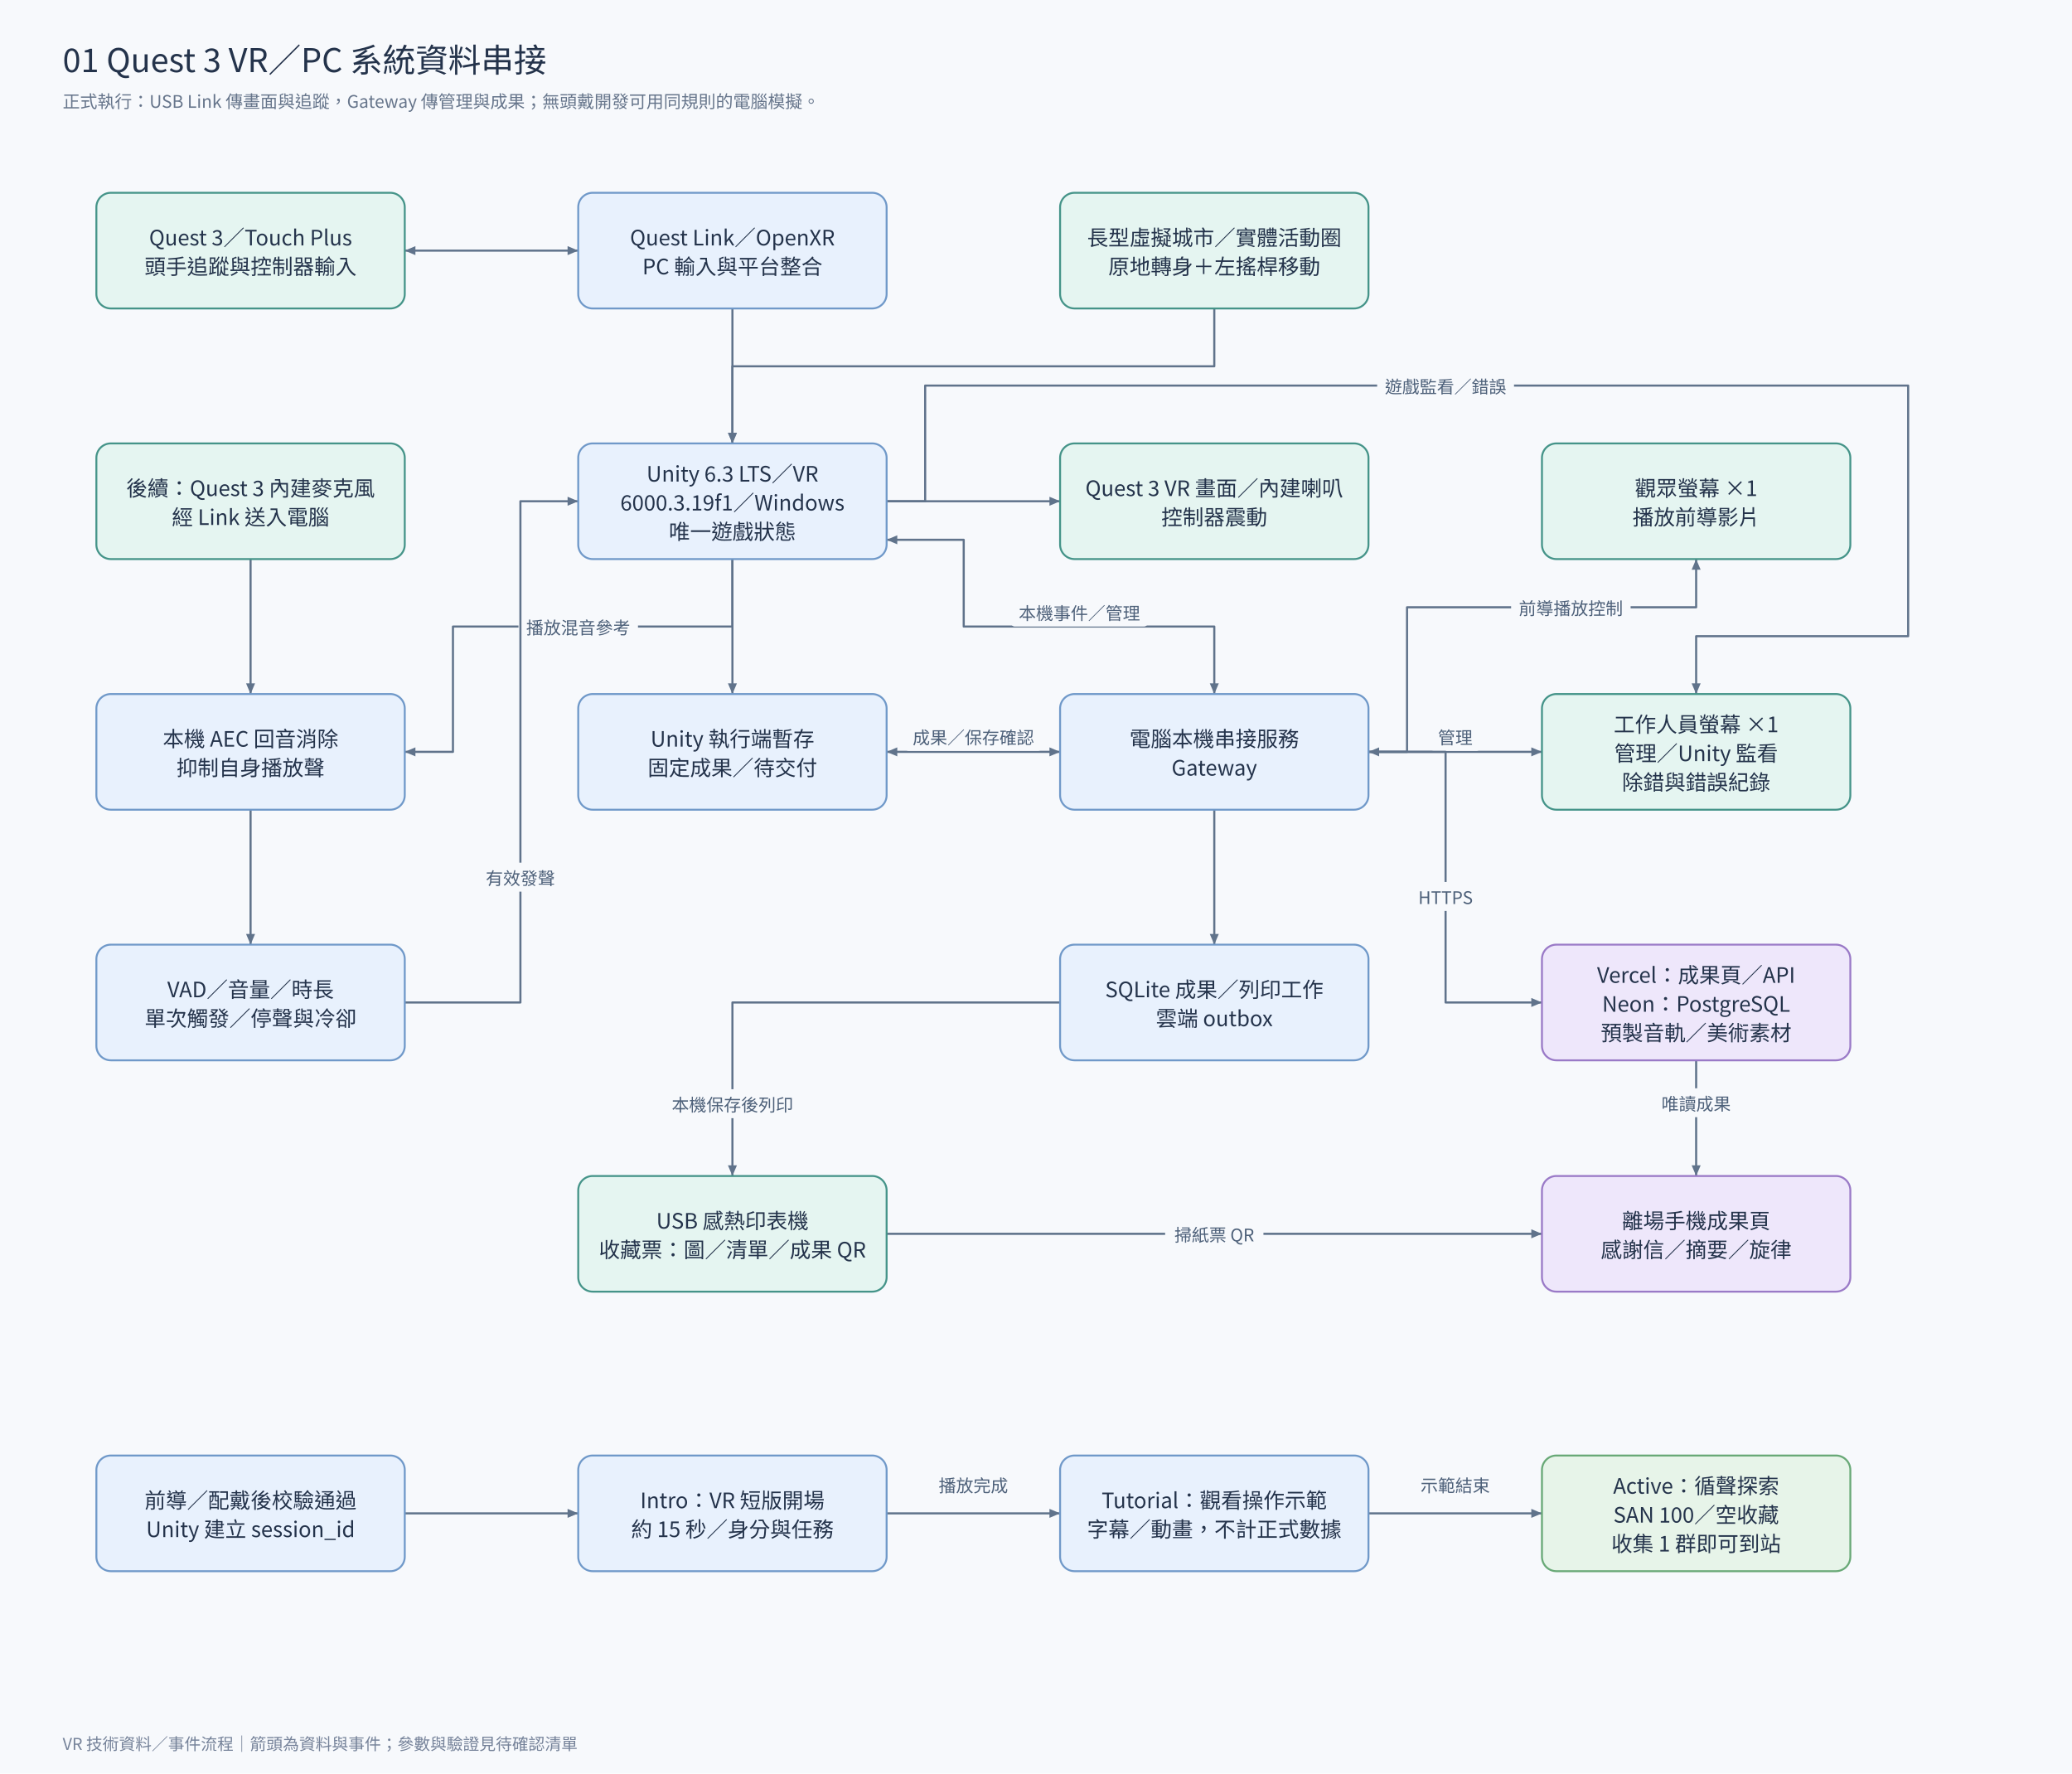
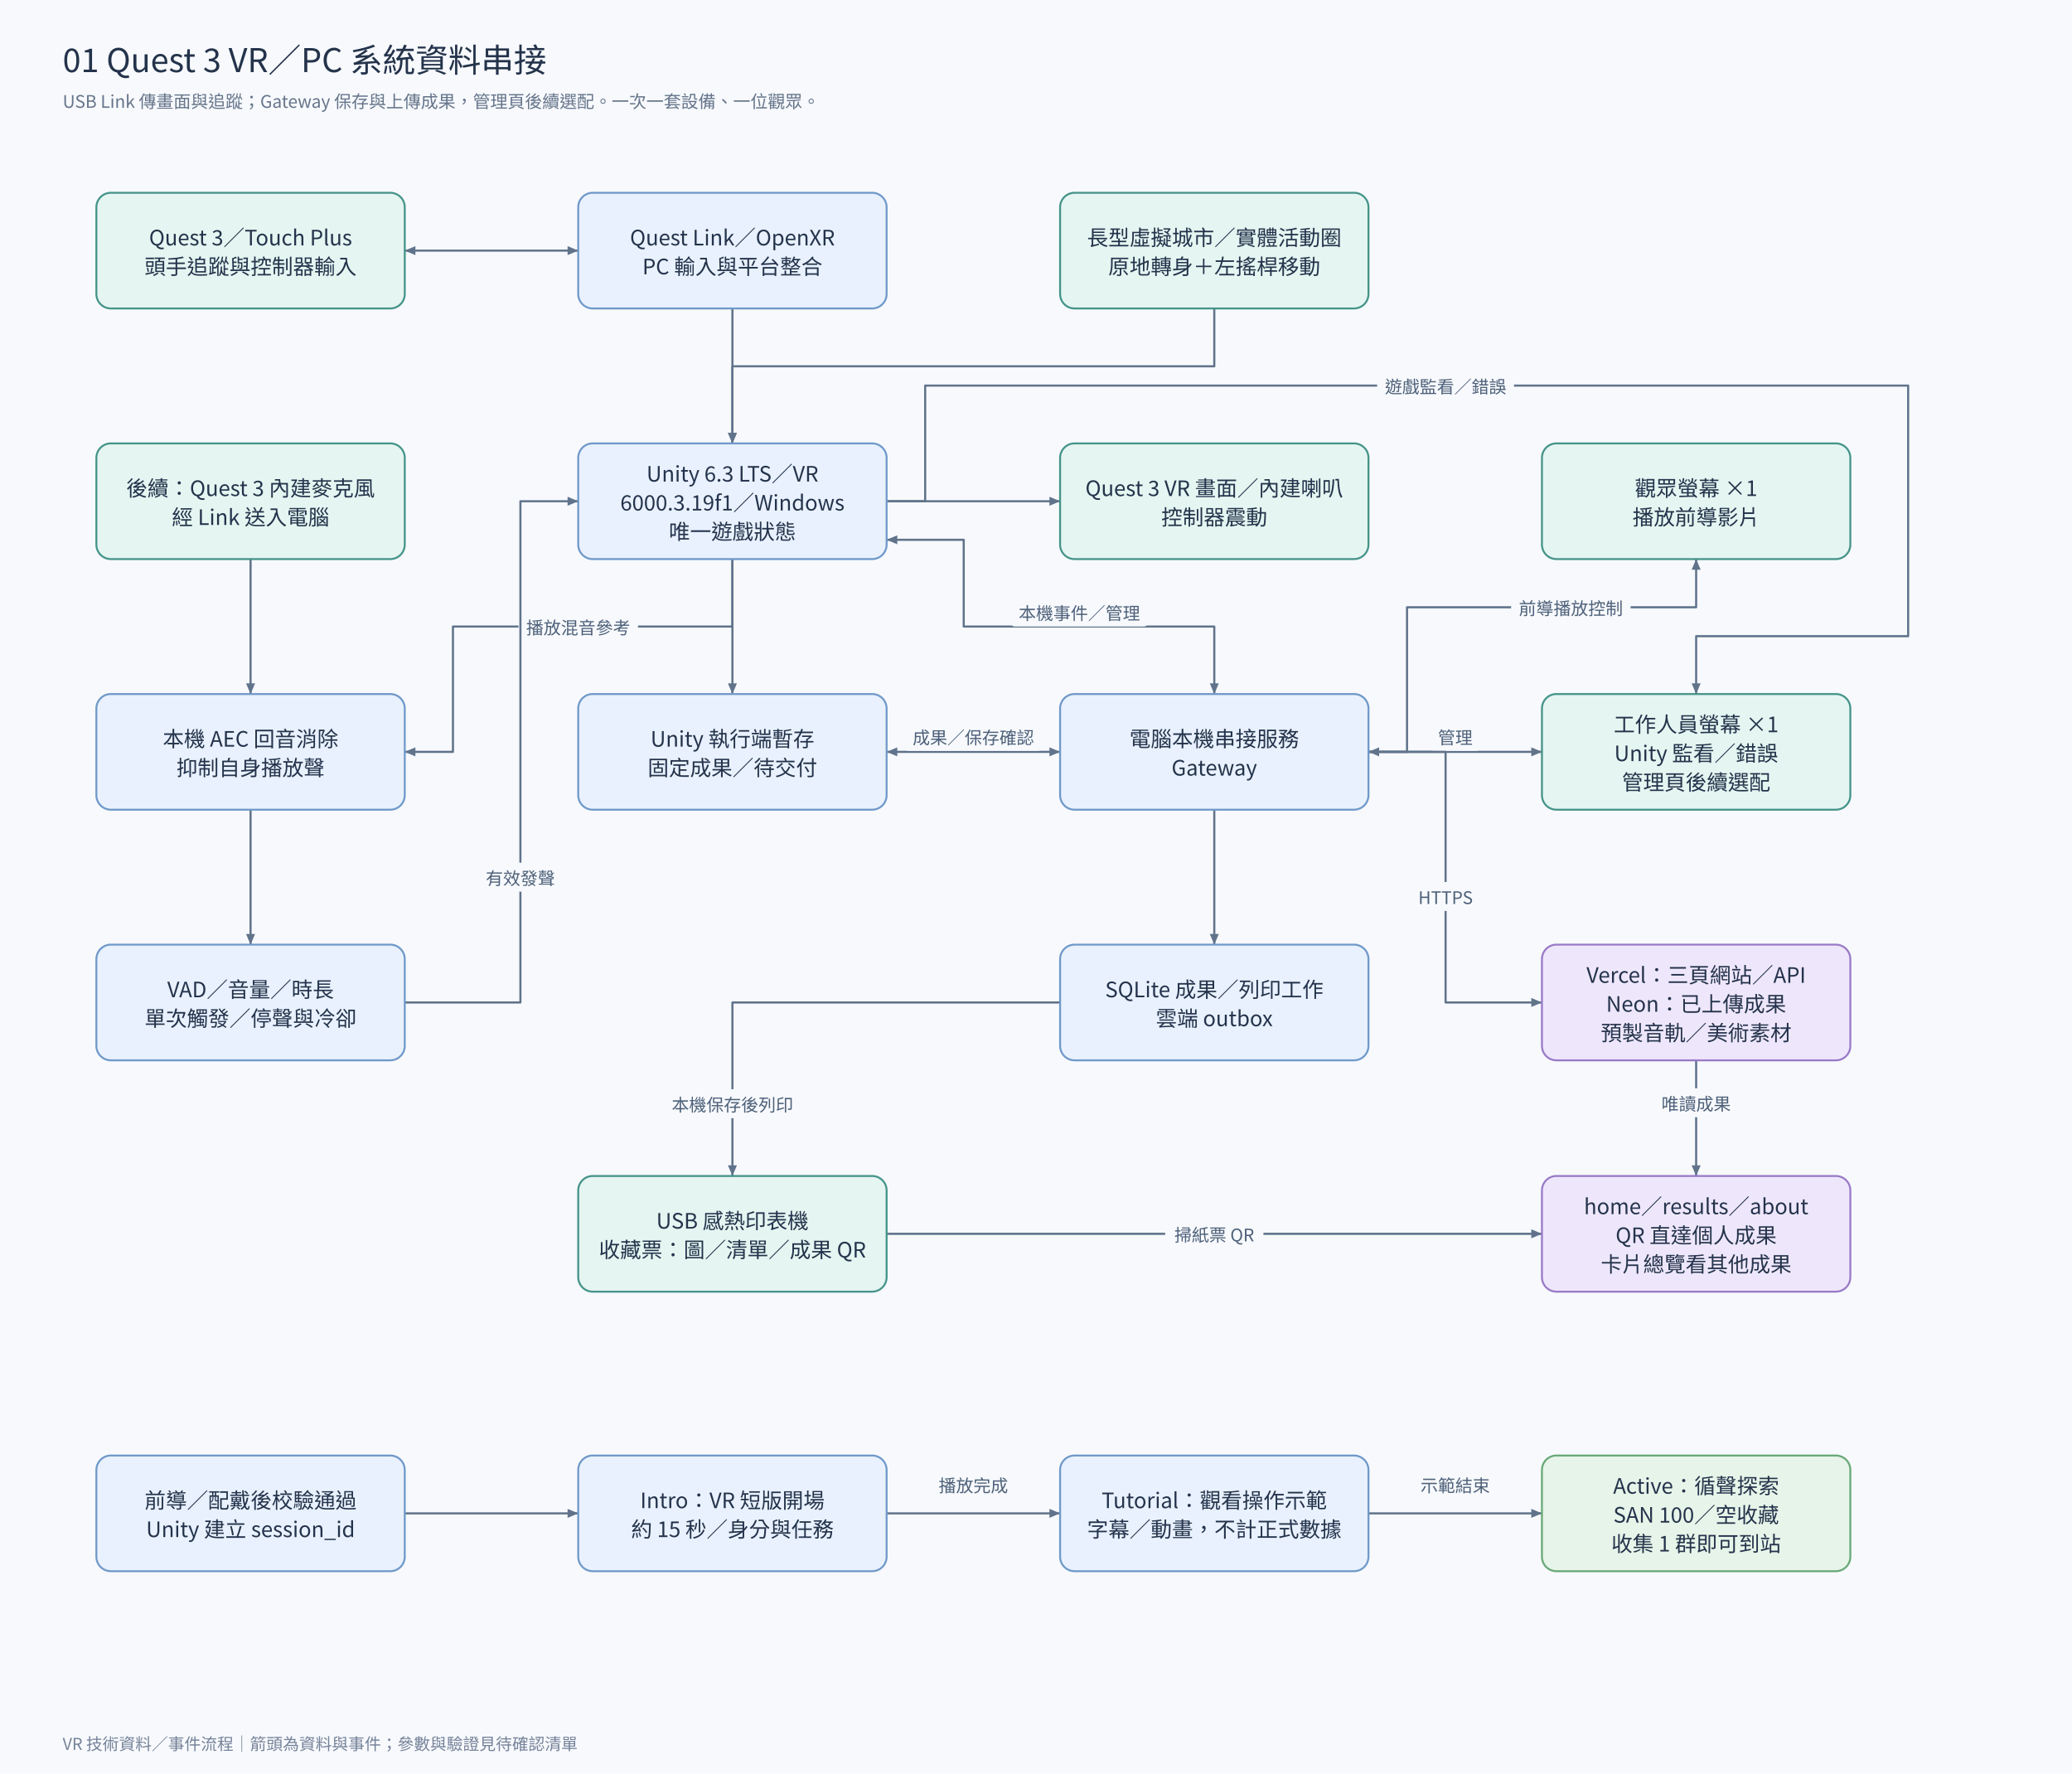
<svg xmlns="http://www.w3.org/2000/svg" width="2150" height="1840" viewBox="0 0 2150 1840">
  <rect width="2150" height="1840" fill="#f7f9fc" />
  <polyline points="420,260.0 600,260.0" fill="none" stroke="#60738b" stroke-width="2.2" stroke-linejoin="round" />
  <polygon points="600.00,260.00 588.95,264.67 588.95,255.33" fill="#60738b" />
  <polygon points="420.00,260.00 431.05,255.33 431.05,264.67" fill="#60738b" />
  <polyline points="760.0,320 760.0,460" fill="none" stroke="#60738b" stroke-width="2.2" stroke-linejoin="round" />
  <polygon points="760.00,460.00 755.33,448.95 764.67,448.95" fill="#60738b" />
  <polyline points="1260.0,320 1260,380 760,380 760.0,460" fill="none" stroke="#60738b" stroke-width="2.2" stroke-linejoin="round" />
  <polygon points="760.00,460.00 755.33,448.95 764.67,448.95" fill="#60738b" />
  <polyline points="920,520.0 1100,520.0" fill="none" stroke="#60738b" stroke-width="2.2" stroke-linejoin="round" />
  <polygon points="1100.00,520.00 1088.95,524.67 1088.95,515.33" fill="#60738b" />
  <polyline points="760.0,580 760.0,720" fill="none" stroke="#60738b" stroke-width="2.2" stroke-linejoin="round" />
  <polygon points="760.00,720.00 755.33,708.95 764.67,708.95" fill="#60738b" />
  <polyline points="920,780.0 1100,780.0" fill="none" stroke="#60738b" stroke-width="2.2" stroke-linejoin="round" />
  <polygon points="1100.00,780.00 1088.95,784.67 1088.95,775.33" fill="#60738b" />
  <polygon points="920.00,780.00 931.05,775.33 931.05,784.67" fill="#60738b" />
  <rect x="939.0" y="749.0" width="142.0" height="30" rx="4" fill="#f7f9fc" />
  <text x="1010.0" y="764.0" dominant-baseline="central" font-family="Microsoft JhengHei, Noto Sans CJK TC, sans-serif" font-size="18" fill="#4d6079" text-anchor="middle">成果／保存確認</text>
  <polyline points="920,560.0 1000,560 1000,650 1260,650 1260.0,720" fill="none" stroke="#60738b" stroke-width="2.2" stroke-linejoin="round" />
  <polygon points="1260.00,720.00 1255.33,708.95 1264.67,708.95" fill="#60738b" />
  <polygon points="920.00,560.00 931.05,555.33 931.05,564.67" fill="#60738b" />
  <rect x="1049.0" y="620" width="142.0" height="30" rx="4" fill="#f7f9fc" />
  <text x="1120" y="635" dominant-baseline="central" font-family="Microsoft JhengHei, Noto Sans CJK TC, sans-serif" font-size="18" fill="#4d6079" text-anchor="middle">本機事件／管理</text>
  <polyline points="1420,780.0 1600,780.0" fill="none" stroke="#60738b" stroke-width="2.2" stroke-linejoin="round" />
  <polygon points="1600.00,780.00 1588.95,784.67 1588.95,775.33" fill="#60738b" />
  <polygon points="1420.00,780.00 1431.05,775.33 1431.05,784.67" fill="#60738b" />
  <rect x="1484.0" y="749.0" width="52.0" height="30" rx="4" fill="#f7f9fc" />
  <text x="1510.0" y="764.0" dominant-baseline="central" font-family="Microsoft JhengHei, Noto Sans CJK TC, sans-serif" font-size="18" fill="#4d6079" text-anchor="middle">管理</text>
  <polyline points="1260.0,840 1260.0,980" fill="none" stroke="#60738b" stroke-width="2.2" stroke-linejoin="round" />
  <polygon points="1260.00,980.00 1255.33,968.95 1264.67,968.95" fill="#60738b" />
  <polyline points="1420,780.0 1500,780 1500,1040 1600,1040.0" fill="none" stroke="#60738b" stroke-width="2.2" stroke-linejoin="round" />
  <polygon points="1600.00,1040.00 1588.95,1044.67 1588.95,1035.33" fill="#60738b" />
  <rect x="1464.5" y="915" width="71.0" height="30" rx="4" fill="#f7f9fc" />
  <text x="1500" y="930" dominant-baseline="central" font-family="Microsoft JhengHei, Noto Sans CJK TC, sans-serif" font-size="18" fill="#4d6079" text-anchor="middle">HTTPS</text>
  <polyline points="1760.0,1100 1760.0,1220" fill="none" stroke="#60738b" stroke-width="2.2" stroke-linejoin="round" />
  <polygon points="1760.00,1220.00 1755.33,1208.95 1764.67,1208.95" fill="#60738b" />
  <rect x="1716.0" y="1129.0" width="88.0" height="30" rx="4" fill="#f7f9fc" />
  <text x="1760.0" y="1144.0" dominant-baseline="central" font-family="Microsoft JhengHei, Noto Sans CJK TC, sans-serif" font-size="18" fill="#4d6079" text-anchor="middle">唯讀成果</text>
  <polyline points="260.0,580 260.0,720" fill="none" stroke="#60738b" stroke-width="2.2" stroke-linejoin="round" />
  <polygon points="260.00,720.00 255.33,708.95 264.67,708.95" fill="#60738b" />
  <polyline points="260.0,840 260.0,980" fill="none" stroke="#60738b" stroke-width="2.2" stroke-linejoin="round" />
  <polygon points="260.00,980.00 255.33,968.95 264.67,968.95" fill="#60738b" />
  <polyline points="760.0,580 760,650 470,650 470,780 420,780.0" fill="none" stroke="#60738b" stroke-width="2.2" stroke-linejoin="round" />
  <polygon points="420.00,780.00 431.05,775.33 431.05,784.67" fill="#60738b" />
  <rect x="538.0" y="635" width="124.0" height="30" rx="4" fill="#f7f9fc" />
  <text x="600" y="650" dominant-baseline="central" font-family="Microsoft JhengHei, Noto Sans CJK TC, sans-serif" font-size="18" fill="#4d6079" text-anchor="middle">播放混音參考</text>
  <polyline points="420,1040.0 540,1040 540,520 600,520.0" fill="none" stroke="#60738b" stroke-width="2.2" stroke-linejoin="round" />
  <polygon points="600.00,520.00 588.95,524.67 588.95,515.33" fill="#60738b" />
  <rect x="496.0" y="895" width="88.0" height="30" rx="4" fill="#f7f9fc" />
  <text x="540" y="910" dominant-baseline="central" font-family="Microsoft JhengHei, Noto Sans CJK TC, sans-serif" font-size="18" fill="#4d6079" text-anchor="middle">有效發聲</text>
  <polyline points="1100,1040.0 760,1040 760.0,1220" fill="none" stroke="#60738b" stroke-width="2.2" stroke-linejoin="round" />
  <polygon points="760.00,1220.00 755.33,1208.95 764.67,1208.95" fill="#60738b" />
  <rect x="689.0" y="1130" width="142.0" height="30" rx="4" fill="#f7f9fc" />
  <text x="760" y="1145" dominant-baseline="central" font-family="Microsoft JhengHei, Noto Sans CJK TC, sans-serif" font-size="18" fill="#4d6079" text-anchor="middle">本機保存後列印</text>
  <polyline points="1420,780.0 1460,780 1460,630 1760,630 1760.0,580" fill="none" stroke="#60738b" stroke-width="2.2" stroke-linejoin="round" />
  <polygon points="1760.00,580.00 1764.67,591.05 1755.33,591.05" fill="#60738b" />
  <rect x="1568.0" y="615" width="124.0" height="30" rx="4" fill="#f7f9fc" />
  <text x="1630" y="630" dominant-baseline="central" font-family="Microsoft JhengHei, Noto Sans CJK TC, sans-serif" font-size="18" fill="#4d6079" text-anchor="middle">前導播放控制</text>
  <polyline points="920,520.0 960,520 960,400 1980,400 1980,660 1760,660 1760.0,720" fill="none" stroke="#60738b" stroke-width="2.2" stroke-linejoin="round" />
  <polygon points="1760.00,720.00 1755.33,708.95 1764.67,708.95" fill="#60738b" />
  <rect x="1429.0" y="385" width="142.0" height="30" rx="4" fill="#f7f9fc" />
  <text x="1500" y="400" dominant-baseline="central" font-family="Microsoft JhengHei, Noto Sans CJK TC, sans-serif" font-size="18" fill="#4d6079" text-anchor="middle">遊戲監看／錯誤</text>
  <polyline points="420,1570.0 600,1570.0" fill="none" stroke="#60738b" stroke-width="2.2" stroke-linejoin="round" />
  <polygon points="600.00,1570.00 588.95,1574.67 588.95,1565.33" fill="#60738b" />
  <polyline points="920,1570.0 1100,1570.0" fill="none" stroke="#60738b" stroke-width="2.2" stroke-linejoin="round" />
  <polygon points="1100.00,1570.00 1088.95,1574.67 1088.95,1565.33" fill="#60738b" />
  <rect x="966.0" y="1525" width="88.0" height="30" rx="4" fill="#f7f9fc" />
  <text x="1010" y="1540" dominant-baseline="central" font-family="Microsoft JhengHei, Noto Sans CJK TC, sans-serif" font-size="18" fill="#4d6079" text-anchor="middle">播放完成</text>
  <polyline points="1420,1570.0 1600,1570.0" fill="none" stroke="#60738b" stroke-width="2.2" stroke-linejoin="round" />
  <polygon points="1600.00,1570.00 1588.95,1574.67 1588.95,1565.33" fill="#60738b" />
  <rect x="1466.0" y="1525" width="88.0" height="30" rx="4" fill="#f7f9fc" />
  <text x="1510" y="1540" dominant-baseline="central" font-family="Microsoft JhengHei, Noto Sans CJK TC, sans-serif" font-size="18" fill="#4d6079" text-anchor="middle">示範結束</text>
  <polyline points="920,1280.0 1600,1280.0" fill="none" stroke="#60738b" stroke-width="2.2" stroke-linejoin="round" />
  <polygon points="1600.00,1280.00 1588.95,1284.67 1588.95,1275.33" fill="#60738b" />
  <rect x="1209.0" y="1265" width="102.0" height="30" rx="4" fill="#f7f9fc" />
  <text x="1260" y="1280" dominant-baseline="central" font-family="Microsoft JhengHei, Noto Sans CJK TC, sans-serif" font-size="18" fill="#4d6079" text-anchor="middle">掃紙票 QR</text>
  <rect x="100" y="200" width="320" height="120" rx="15" fill="#e5f5f1" stroke="#459489" stroke-width="2" />
  <text x="260.0" y="245.0" dominant-baseline="central" font-family="Microsoft JhengHei, Noto Sans CJK TC, sans-serif" font-size="22" fill="#24334b" text-anchor="middle">Quest 3／Touch Plus</text>
  <text x="260.0" y="275.0" dominant-baseline="central" font-family="Microsoft JhengHei, Noto Sans CJK TC, sans-serif" font-size="22" fill="#24334b" text-anchor="middle">頭手追蹤與控制器輸入</text>
  <rect x="600" y="200" width="320" height="120" rx="15" fill="#e8f1fd" stroke="#7099c9" stroke-width="2" />
  <text x="760.0" y="245.0" dominant-baseline="central" font-family="Microsoft JhengHei, Noto Sans CJK TC, sans-serif" font-size="22" fill="#24334b" text-anchor="middle">Quest Link／OpenXR</text>
  <text x="760.0" y="275.0" dominant-baseline="central" font-family="Microsoft JhengHei, Noto Sans CJK TC, sans-serif" font-size="22" fill="#24334b" text-anchor="middle">PC 輸入與平台整合</text>
  <rect x="1100" y="200" width="320" height="120" rx="15" fill="#e5f5f1" stroke="#459489" stroke-width="2" />
  <text x="1260.0" y="245.0" dominant-baseline="central" font-family="Microsoft JhengHei, Noto Sans CJK TC, sans-serif" font-size="22" fill="#24334b" text-anchor="middle">長型虛擬城市／實體活動圈</text>
  <text x="1260.0" y="275.0" dominant-baseline="central" font-family="Microsoft JhengHei, Noto Sans CJK TC, sans-serif" font-size="22" fill="#24334b" text-anchor="middle">原地轉身＋左搖桿移動</text>
  <rect x="100" y="460" width="320" height="120" rx="15" fill="#e5f5f1" stroke="#459489" stroke-width="2" />
  <text x="260.0" y="505.0" dominant-baseline="central" font-family="Microsoft JhengHei, Noto Sans CJK TC, sans-serif" font-size="22" fill="#24334b" text-anchor="middle">後續：Quest 3 內建麥克風</text>
  <text x="260.0" y="535.0" dominant-baseline="central" font-family="Microsoft JhengHei, Noto Sans CJK TC, sans-serif" font-size="22" fill="#24334b" text-anchor="middle">經 Link 送入電腦</text>
  <rect x="600" y="460" width="320" height="120" rx="15" fill="#e8f1fd" stroke="#7099c9" stroke-width="2" />
  <text x="760.0" y="490.0" dominant-baseline="central" font-family="Microsoft JhengHei, Noto Sans CJK TC, sans-serif" font-size="22" fill="#24334b" text-anchor="middle">Unity 6.3 LTS／VR</text>
  <text x="760.0" y="520.0" dominant-baseline="central" font-family="Microsoft JhengHei, Noto Sans CJK TC, sans-serif" font-size="22" fill="#24334b" text-anchor="middle">6000.3.19f1／Windows</text>
  <text x="760.0" y="550.0" dominant-baseline="central" font-family="Microsoft JhengHei, Noto Sans CJK TC, sans-serif" font-size="22" fill="#24334b" text-anchor="middle">唯一遊戲狀態</text>
  <rect x="1100" y="460" width="320" height="120" rx="15" fill="#e5f5f1" stroke="#459489" stroke-width="2" />
  <text x="1260.0" y="505.0" dominant-baseline="central" font-family="Microsoft JhengHei, Noto Sans CJK TC, sans-serif" font-size="22" fill="#24334b" text-anchor="middle">Quest 3 VR 畫面／內建喇叭</text>
  <text x="1260.0" y="535.0" dominant-baseline="central" font-family="Microsoft JhengHei, Noto Sans CJK TC, sans-serif" font-size="22" fill="#24334b" text-anchor="middle">控制器震動</text>
  <rect x="600" y="720" width="320" height="120" rx="15" fill="#e8f1fd" stroke="#7099c9" stroke-width="2" />
  <text x="760.0" y="765.0" dominant-baseline="central" font-family="Microsoft JhengHei, Noto Sans CJK TC, sans-serif" font-size="22" fill="#24334b" text-anchor="middle">Unity 執行端暫存</text>
  <text x="760.0" y="795.0" dominant-baseline="central" font-family="Microsoft JhengHei, Noto Sans CJK TC, sans-serif" font-size="22" fill="#24334b" text-anchor="middle">固定成果／待交付</text>
  <rect x="1100" y="720" width="320" height="120" rx="15" fill="#e8f1fd" stroke="#7099c9" stroke-width="2" />
  <text x="1260.0" y="765.0" dominant-baseline="central" font-family="Microsoft JhengHei, Noto Sans CJK TC, sans-serif" font-size="22" fill="#24334b" text-anchor="middle">電腦本機串接服務</text>
  <text x="1260.0" y="795.0" dominant-baseline="central" font-family="Microsoft JhengHei, Noto Sans CJK TC, sans-serif" font-size="22" fill="#24334b" text-anchor="middle">Gateway</text>
  <rect x="1600" y="720" width="320" height="120" rx="15" fill="#e5f5f1" stroke="#459489" stroke-width="2" />
  <text x="1760.0" y="750.0" dominant-baseline="central" font-family="Microsoft JhengHei, Noto Sans CJK TC, sans-serif" font-size="22" fill="#24334b" text-anchor="middle">工作人員螢幕 ×1</text>
-   <text x="1760.0" y="780.0" dominant-baseline="central" font-family="Microsoft JhengHei, Noto Sans CJK TC, sans-serif" font-size="22" fill="#24334b" text-anchor="middle">管理／Unity 監看</text>
-   <text x="1760.0" y="810.0" dominant-baseline="central" font-family="Microsoft JhengHei, Noto Sans CJK TC, sans-serif" font-size="22" fill="#24334b" text-anchor="middle">除錯與錯誤紀錄</text>
+   <text x="1760.0" y="780.0" dominant-baseline="central" font-family="Microsoft JhengHei, Noto Sans CJK TC, sans-serif" font-size="22" fill="#24334b" text-anchor="middle">Unity 監看／錯誤</text>
+   <text x="1760.0" y="810.0" dominant-baseline="central" font-family="Microsoft JhengHei, Noto Sans CJK TC, sans-serif" font-size="22" fill="#24334b" text-anchor="middle">管理頁後續選配</text>
  <rect x="1100" y="980" width="320" height="120" rx="15" fill="#e8f1fd" stroke="#7099c9" stroke-width="2" />
  <text x="1260.0" y="1025.0" dominant-baseline="central" font-family="Microsoft JhengHei, Noto Sans CJK TC, sans-serif" font-size="22" fill="#24334b" text-anchor="middle">SQLite 成果／列印工作</text>
  <text x="1260.0" y="1055.0" dominant-baseline="central" font-family="Microsoft JhengHei, Noto Sans CJK TC, sans-serif" font-size="22" fill="#24334b" text-anchor="middle">雲端 outbox</text>
  <rect x="1600" y="980" width="320" height="120" rx="15" fill="#eee7fb" stroke="#9a7ac7" stroke-width="2" />
-   <text x="1760.0" y="1010.0" dominant-baseline="central" font-family="Microsoft JhengHei, Noto Sans CJK TC, sans-serif" font-size="22" fill="#24334b" text-anchor="middle">Vercel：成果頁／API</text>
-   <text x="1760.0" y="1040.0" dominant-baseline="central" font-family="Microsoft JhengHei, Noto Sans CJK TC, sans-serif" font-size="22" fill="#24334b" text-anchor="middle">Neon：PostgreSQL</text>
+   <text x="1760.0" y="1010.0" dominant-baseline="central" font-family="Microsoft JhengHei, Noto Sans CJK TC, sans-serif" font-size="22" fill="#24334b" text-anchor="middle">Vercel：三頁網站／API</text>
+   <text x="1760.0" y="1040.0" dominant-baseline="central" font-family="Microsoft JhengHei, Noto Sans CJK TC, sans-serif" font-size="22" fill="#24334b" text-anchor="middle">Neon：已上傳成果</text>
  <text x="1760.0" y="1070.0" dominant-baseline="central" font-family="Microsoft JhengHei, Noto Sans CJK TC, sans-serif" font-size="22" fill="#24334b" text-anchor="middle">預製音軌／美術素材</text>
  <rect x="1600" y="1220" width="320" height="120" rx="15" fill="#eee7fb" stroke="#9a7ac7" stroke-width="2" />
-   <text x="1760.0" y="1265.0" dominant-baseline="central" font-family="Microsoft JhengHei, Noto Sans CJK TC, sans-serif" font-size="22" fill="#24334b" text-anchor="middle">離場手機成果頁</text>
-   <text x="1760.0" y="1295.0" dominant-baseline="central" font-family="Microsoft JhengHei, Noto Sans CJK TC, sans-serif" font-size="22" fill="#24334b" text-anchor="middle">感謝信／摘要／旋律</text>
+   <text x="1760.0" y="1250.0" dominant-baseline="central" font-family="Microsoft JhengHei, Noto Sans CJK TC, sans-serif" font-size="22" fill="#24334b" text-anchor="middle">home／results／about</text>
+   <text x="1760.0" y="1280.0" dominant-baseline="central" font-family="Microsoft JhengHei, Noto Sans CJK TC, sans-serif" font-size="22" fill="#24334b" text-anchor="middle">QR 直達個人成果</text>
+   <text x="1760.0" y="1310.0" dominant-baseline="central" font-family="Microsoft JhengHei, Noto Sans CJK TC, sans-serif" font-size="22" fill="#24334b" text-anchor="middle">卡片總覽看其他成果</text>
  <rect x="100" y="720" width="320" height="120" rx="15" fill="#e8f1fd" stroke="#7099c9" stroke-width="2" />
  <text x="260.0" y="765.0" dominant-baseline="central" font-family="Microsoft JhengHei, Noto Sans CJK TC, sans-serif" font-size="22" fill="#24334b" text-anchor="middle">本機 AEC 回音消除</text>
  <text x="260.0" y="795.0" dominant-baseline="central" font-family="Microsoft JhengHei, Noto Sans CJK TC, sans-serif" font-size="22" fill="#24334b" text-anchor="middle">抑制自身播放聲</text>
  <rect x="100" y="980" width="320" height="120" rx="15" fill="#e8f1fd" stroke="#7099c9" stroke-width="2" />
  <text x="260.0" y="1025.0" dominant-baseline="central" font-family="Microsoft JhengHei, Noto Sans CJK TC, sans-serif" font-size="22" fill="#24334b" text-anchor="middle">VAD／音量／時長</text>
  <text x="260.0" y="1055.0" dominant-baseline="central" font-family="Microsoft JhengHei, Noto Sans CJK TC, sans-serif" font-size="22" fill="#24334b" text-anchor="middle">單次觸發／停聲與冷卻</text>
  <rect x="600" y="1220" width="320" height="120" rx="15" fill="#e5f5f1" stroke="#459489" stroke-width="2" />
  <text x="760.0" y="1265.0" dominant-baseline="central" font-family="Microsoft JhengHei, Noto Sans CJK TC, sans-serif" font-size="22" fill="#24334b" text-anchor="middle">USB 感熱印表機</text>
  <text x="760.0" y="1295.0" dominant-baseline="central" font-family="Microsoft JhengHei, Noto Sans CJK TC, sans-serif" font-size="22" fill="#24334b" text-anchor="middle">收藏票：圖／清單／成果 QR</text>
  <rect x="1600" y="460" width="320" height="120" rx="15" fill="#e5f5f1" stroke="#459489" stroke-width="2" />
  <text x="1760.0" y="505.0" dominant-baseline="central" font-family="Microsoft JhengHei, Noto Sans CJK TC, sans-serif" font-size="22" fill="#24334b" text-anchor="middle">觀眾螢幕 ×1</text>
  <text x="1760.0" y="535.0" dominant-baseline="central" font-family="Microsoft JhengHei, Noto Sans CJK TC, sans-serif" font-size="22" fill="#24334b" text-anchor="middle">播放前導影片</text>
  <rect x="100" y="1510" width="320" height="120" rx="15" fill="#e8f1fd" stroke="#7099c9" stroke-width="2" />
  <text x="260.0" y="1555.0" dominant-baseline="central" font-family="Microsoft JhengHei, Noto Sans CJK TC, sans-serif" font-size="22" fill="#24334b" text-anchor="middle">前導／配戴後校驗通過</text>
  <text x="260.0" y="1585.0" dominant-baseline="central" font-family="Microsoft JhengHei, Noto Sans CJK TC, sans-serif" font-size="22" fill="#24334b" text-anchor="middle">Unity 建立 session_id</text>
  <rect x="600" y="1510" width="320" height="120" rx="15" fill="#e8f1fd" stroke="#7099c9" stroke-width="2" />
  <text x="760.0" y="1555.0" dominant-baseline="central" font-family="Microsoft JhengHei, Noto Sans CJK TC, sans-serif" font-size="22" fill="#24334b" text-anchor="middle">Intro：VR 短版開場</text>
  <text x="760.0" y="1585.0" dominant-baseline="central" font-family="Microsoft JhengHei, Noto Sans CJK TC, sans-serif" font-size="22" fill="#24334b" text-anchor="middle">約 15 秒／身分與任務</text>
  <rect x="1100" y="1510" width="320" height="120" rx="15" fill="#e8f1fd" stroke="#7099c9" stroke-width="2" />
  <text x="1260.0" y="1555.0" dominant-baseline="central" font-family="Microsoft JhengHei, Noto Sans CJK TC, sans-serif" font-size="22" fill="#24334b" text-anchor="middle">Tutorial：觀看操作示範</text>
  <text x="1260.0" y="1585.0" dominant-baseline="central" font-family="Microsoft JhengHei, Noto Sans CJK TC, sans-serif" font-size="22" fill="#24334b" text-anchor="middle">字幕／動畫，不計正式數據</text>
  <rect x="1600" y="1510" width="320" height="120" rx="15" fill="#e7f4e9" stroke="#69a977" stroke-width="2" />
  <text x="1760.0" y="1540.0" dominant-baseline="central" font-family="Microsoft JhengHei, Noto Sans CJK TC, sans-serif" font-size="22" fill="#24334b" text-anchor="middle">Active：循聲探索</text>
  <text x="1760.0" y="1570.0" dominant-baseline="central" font-family="Microsoft JhengHei, Noto Sans CJK TC, sans-serif" font-size="22" fill="#24334b" text-anchor="middle">SAN 100／空收藏</text>
  <text x="1760.0" y="1600.0" dominant-baseline="central" font-family="Microsoft JhengHei, Noto Sans CJK TC, sans-serif" font-size="22" fill="#24334b" text-anchor="middle">收集 1 群即可到站</text>
  <text x="65" y="60" dominant-baseline="central" font-family="Microsoft JhengHei, Noto Sans CJK TC, sans-serif" font-size="34" fill="#24334b" text-anchor="start">01  Quest 3 VR／PC 系統資料串接</text>
-   <text x="65" y="104" dominant-baseline="central" font-family="Microsoft JhengHei, Noto Sans CJK TC, sans-serif" font-size="18" fill="#66758b" text-anchor="start">正式執行：USB Link 傳畫面與追蹤，Gateway 傳管理與成果；無頭戴開發可用同規則的電腦模擬。</text>
+   <text x="65" y="104" dominant-baseline="central" font-family="Microsoft JhengHei, Noto Sans CJK TC, sans-serif" font-size="18" fill="#66758b" text-anchor="start">USB Link 傳畫面與追蹤；Gateway 保存與上傳成果，管理頁後續選配。一次一套設備、一位觀眾。</text>
  <text x="65" y="1808" dominant-baseline="central" font-family="Microsoft JhengHei, Noto Sans CJK TC, sans-serif" font-size="17" fill="#758299" text-anchor="start">VR 技術資料／事件流程｜箭頭為資料與事件；參數與驗證見待確認清單</text>
</svg>
